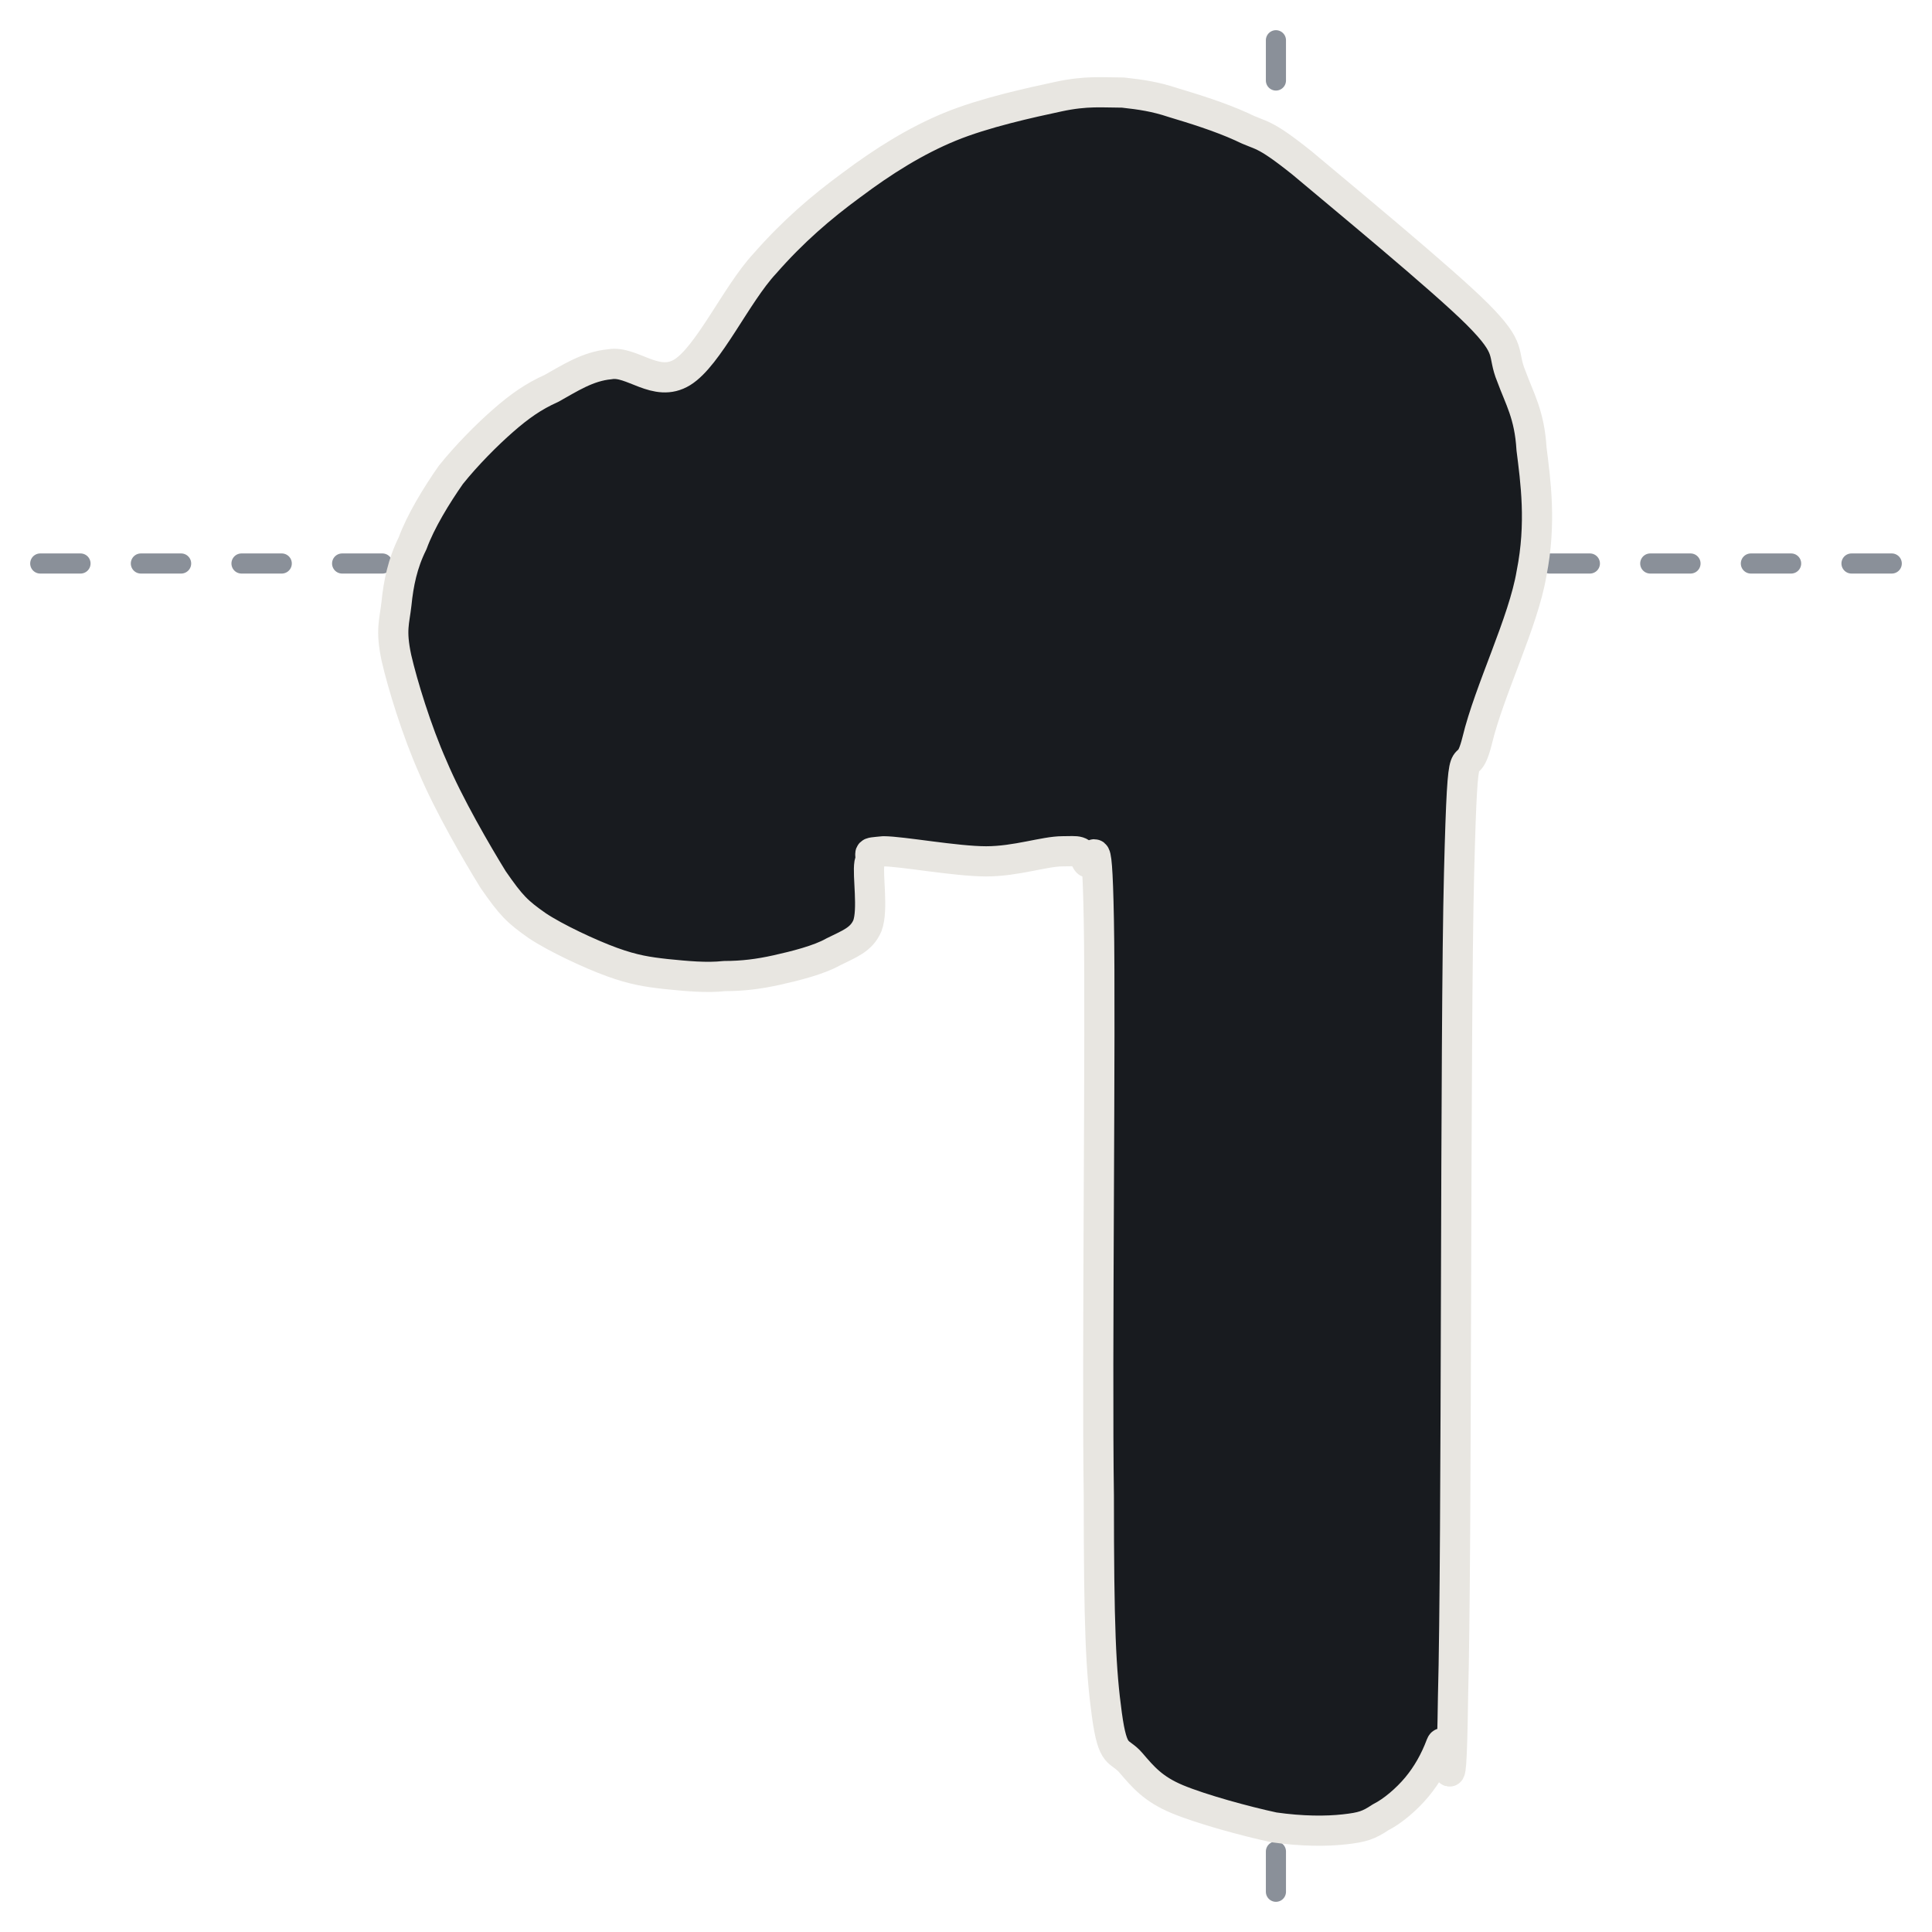
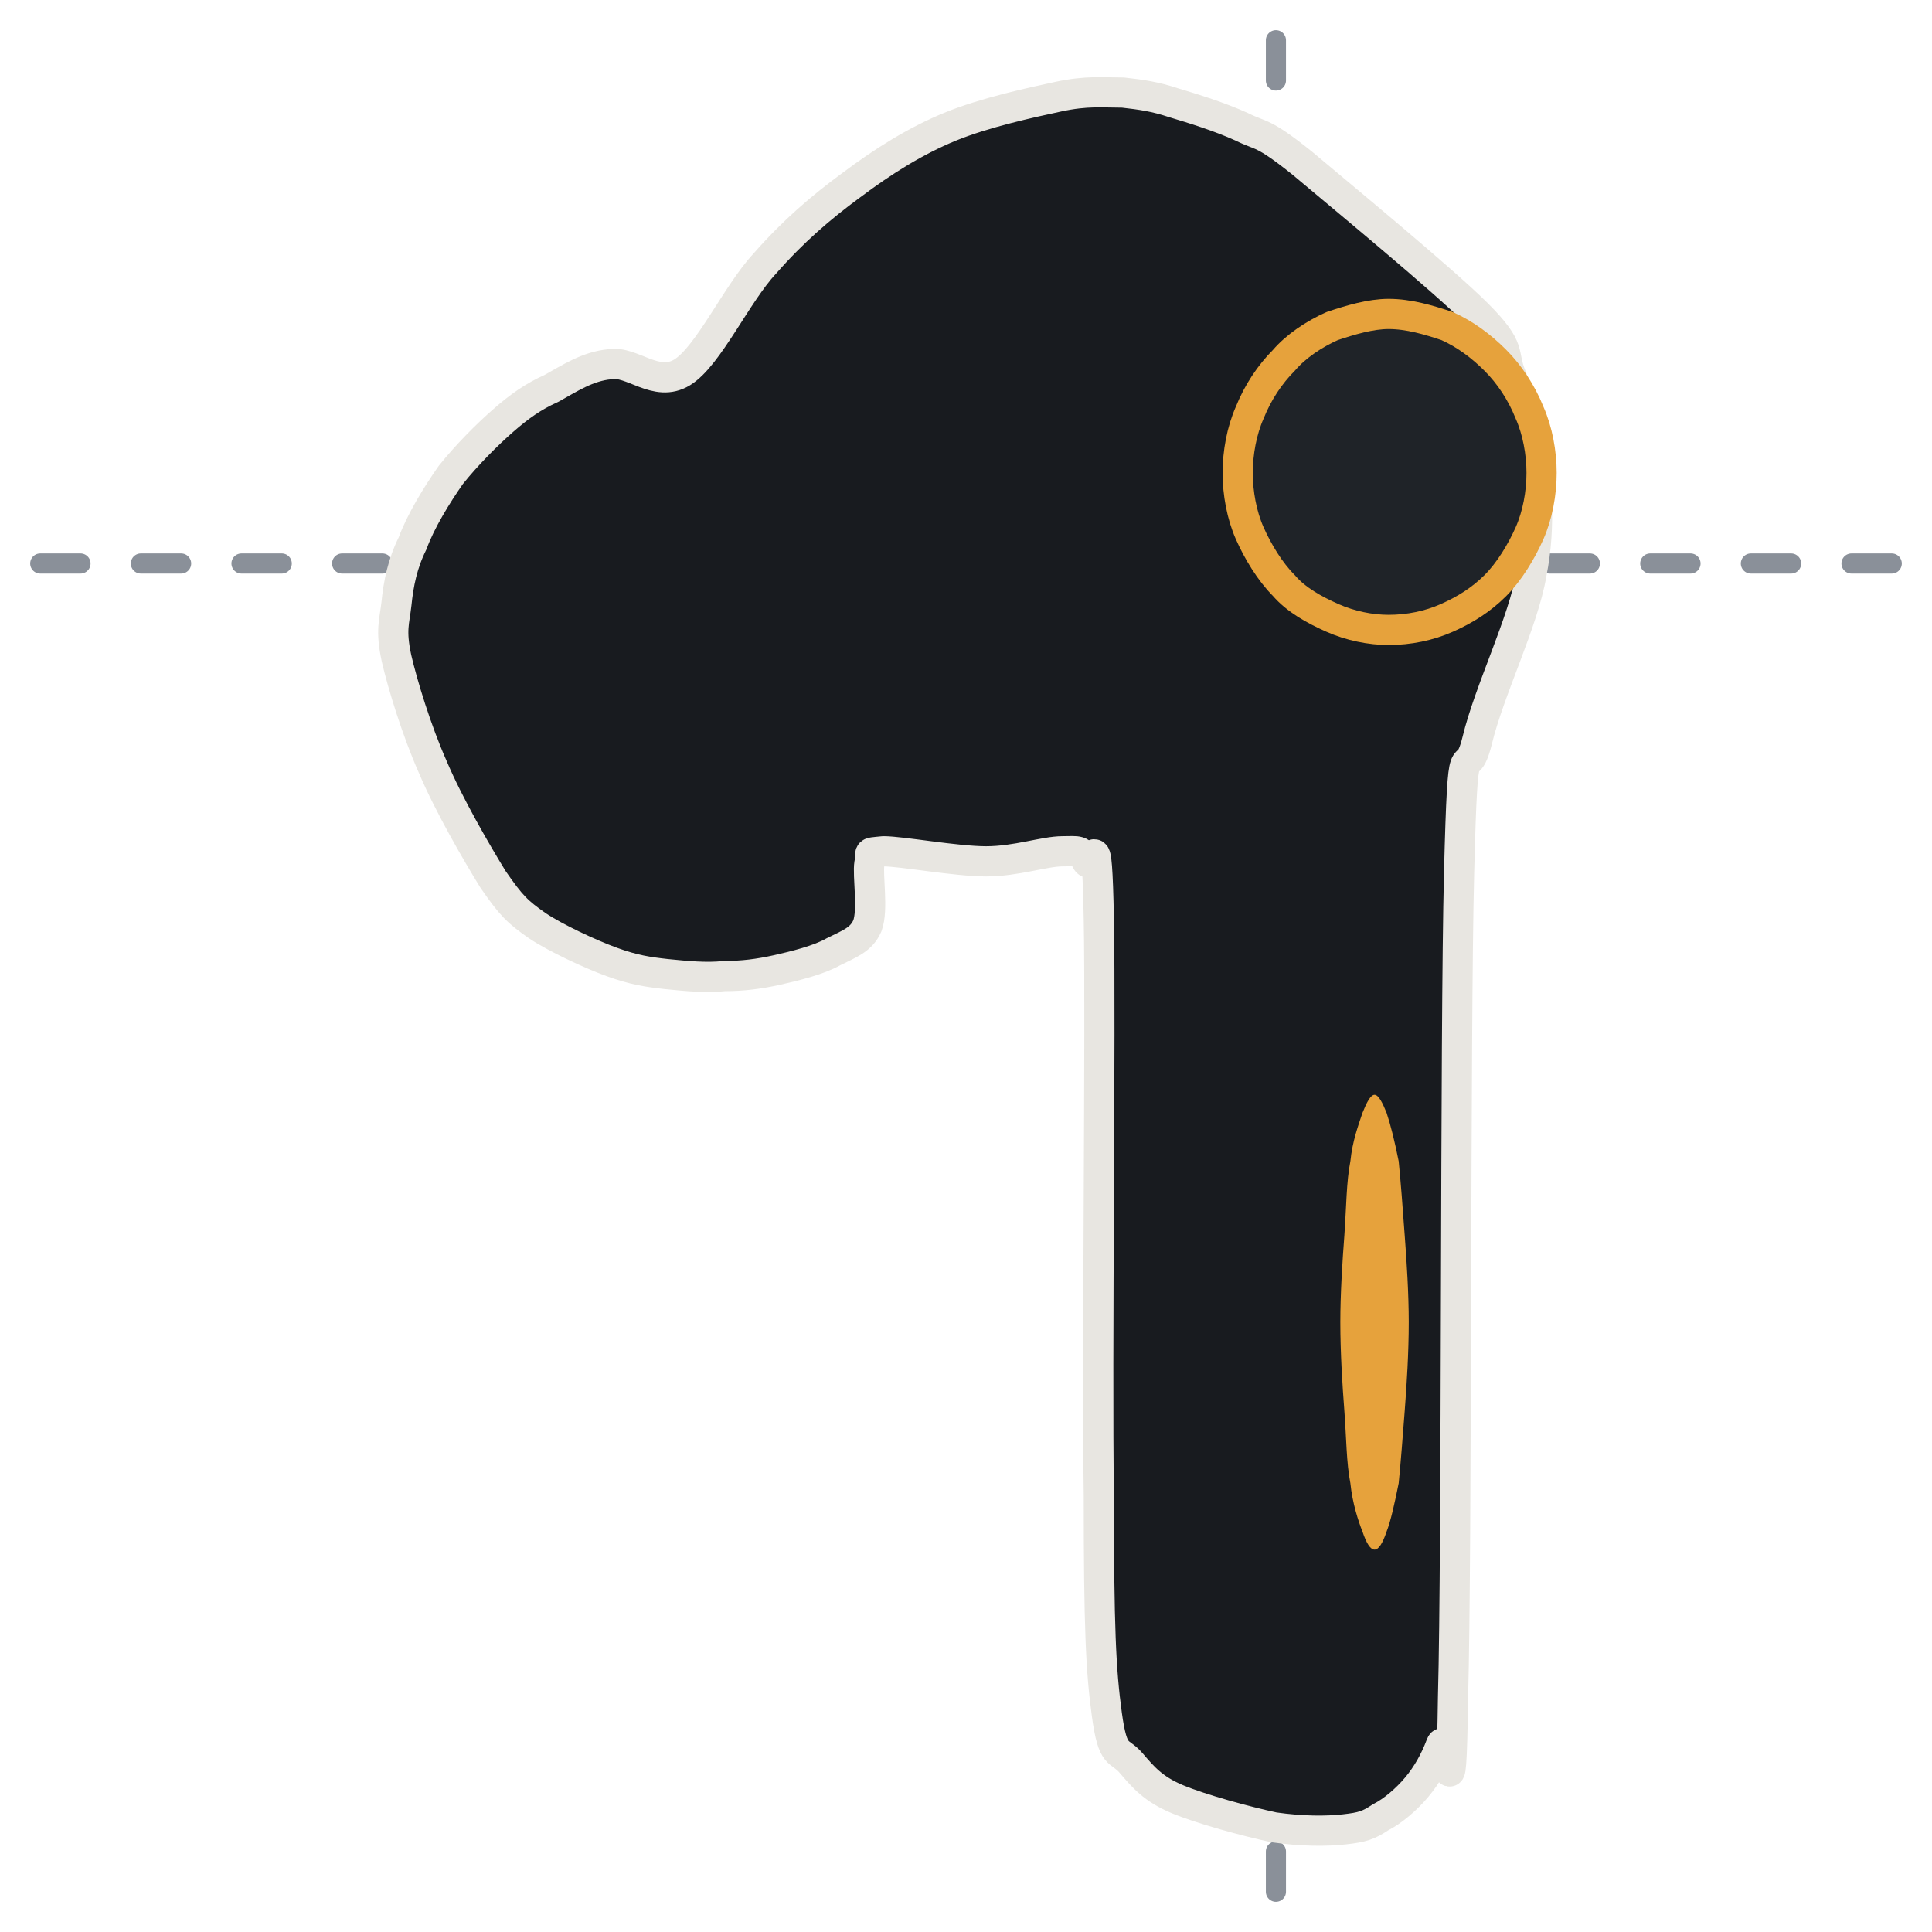
<svg xmlns="http://www.w3.org/2000/svg" viewBox="0 0 96 96" width="96" height="96" role="img" aria-label="EarFun Air Pro 2 / ATVEL Tune S5 Pro left earbud">
  <path d="M63.4 2.0L63.4 4.0M63.4 7.0L63.4 9.0M63.4 12.0L63.4 14.0M63.4 17.0L63.4 19.0M63.4 22.0L63.4 24.0M63.4 27.0L63.4 29.0M63.4 32.0L63.4 34.0M63.4 37.0L63.4 39.0M63.4 42.0L63.4 44.0M63.4 47.0L63.4 49.0M63.4 52.0L63.4 54.0M63.4 57.0L63.4 59.0M63.4 62.0L63.4 64.0M63.4 67.0L63.4 69.0M63.4 72.0L63.4 74.0M63.4 77.0L63.4 79.0M63.4 82.0L63.4 84.0M63.4 87.0L63.4 89.0M63.4 92.0L63.4 94.0M2.0 28.0L4.0 28.0M7.0 28.0L9.0 28.0M12.0 28.0L14.0 28.0M17.0 28.0L19.0 28.0M22.0 28.0L24.0 28.0M27.0 28.0L29.0 28.0M32.0 28.0L34.0 28.0M37.0 28.0L39.0 28.0M42.0 28.0L44.0 28.0M47.0 28.0L49.0 28.0M52.0 28.0L54.0 28.0M57.0 28.0L59.0 28.0M62.0 28.0L64.0 28.0M67.0 28.0L69.0 28.0M72.0 28.0L74.0 28.0M77.0 28.0L79.0 28.0M82.0 28.0L84.0 28.0M87.0 28.0L89.0 28.0M92.0 28.0L94.0 28.0" fill="none" stroke="#8A9099" stroke-width="1.0" stroke-linecap="round" stroke-linejoin="round" />
  <path d="M52.6 4.8C54.0 4.5 54.8 4.6 55.8 4.6C56.7 4.7 57.4 4.8 58.3 5.1C59.3 5.4 60.6 5.8 61.7 6.3C62.7 6.8 62.7 6.5 64.7 8.1C66.6 9.7 71.7 13.9 73.4 15.6C75.2 17.4 74.6 17.5 75.1 18.7C75.5 19.8 76.0 20.6 76.1 22.3C76.3 23.9 76.6 26.0 76.1 28.5C75.7 30.9 74.0 34.3 73.4 36.8C72.8 39.2 72.7 35.5 72.5 43.4C72.3 51.3 72.4 77.1 72.2 84.3C72.1 91.5 71.9 85.9 71.6 86.7C71.3 87.5 70.9 88.2 70.4 88.8C69.9 89.4 69.2 90.0 68.6 90.3C68.0 90.7 67.7 90.8 66.8 90.9C65.9 91.0 64.7 91.0 63.3 90.8C61.9 90.5 59.7 89.9 58.5 89.4C57.3 88.9 56.8 88.3 56.2 87.6C55.6 86.9 55.3 87.4 55.0 85.2C54.7 83.0 54.6 80.9 54.6 74.3C54.5 67.7 54.7 50.9 54.6 45.7C54.5 40.4 54.3 43.3 54.0 42.8C53.7 42.2 53.6 42.3 52.8 42.3C51.9 42.3 50.5 42.8 49.0 42.8C47.5 42.8 44.8 42.3 43.9 42.3C42.9 42.4 43.4 42.3 43.2 42.9C43.1 43.5 43.4 45.2 43.1 46.0C42.8 46.7 42.2 46.9 41.4 47.3C40.7 47.7 39.5 48.0 38.6 48.2C37.7 48.4 36.9 48.5 36.0 48.5C35.1 48.6 34.1 48.5 33.1 48.4C32.2 48.3 31.5 48.2 30.4 47.8C29.3 47.4 27.6 46.6 26.7 46.0C25.7 45.3 25.4 45.0 24.5 43.7C23.7 42.4 22.3 40.0 21.5 38.1C20.7 36.3 20.0 34.0 19.7 32.7C19.4 31.3 19.6 30.9 19.7 30.0C19.8 29.0 20.0 28.0 20.5 27.0C20.9 25.9 21.7 24.6 22.4 23.6C23.2 22.6 24.2 21.6 25.0 20.9C25.8 20.2 26.5 19.7 27.4 19.3C28.3 18.8 29.2 18.2 30.3 18.1C31.4 17.9 32.6 19.3 33.9 18.5C35.2 17.7 36.6 14.6 38.0 13.1C39.4 11.5 40.8 10.3 42.3 9.2C43.9 8.0 45.5 7.0 47.2 6.3C48.9 5.6 51.2 5.1 52.6 4.8Z" fill="#181B1F" stroke="#E8E6E1" stroke-width="1.5" stroke-linecap="round" stroke-linejoin="round" />
+   <path d="M70.0 65.7C70.0 67.2 69.9 68.8 69.8 70.1C69.7 71.4 69.6 72.7 69.5 73.7C69.3 74.7 69.1 75.6 68.9 76.1C68.7 76.7 68.5 77.0 68.3 77.0C68.1 77.0 67.9 76.7 67.7 76.1C67.5 75.6 67.2 74.7 67.1 73.7C66.9 72.7 66.9 71.4 66.8 70.1C66.7 68.8 66.6 67.2 66.6 65.7C66.6 64.3 66.7 62.7 66.8 61.4C66.9 60.0 66.9 58.7 67.1 57.7C67.2 56.7 67.5 55.9 67.7 55.3C67.9 54.8 68.1 54.4 68.3 54.4C68.5 54.4 68.7 54.8 68.9 55.3C69.1 55.9 69.3 56.7 69.5 57.7C69.6 58.7 69.7 60.0 69.8 61.4C69.9 62.7 70.0 64.3 70.0 65.7Z" fill="#E6A23C" />
+   <path d="M76.6 23.5C76.6 24.5 76.4 25.6 76.0 26.5C75.6 27.4 75.0 28.4 74.3 29.1C73.6 29.8 72.8 30.3 71.9 30.7C71.0 31.1 70.0 31.3 69.0 31.3C68.1 31.3 67.1 31.1 66.2 30.7C65.3 30.3 64.4 29.8 63.8 29.1C63.1 28.4 62.5 27.4 62.1 26.5C61.7 25.6 61.5 24.5 61.5 23.5C61.5 22.5 61.7 21.4 62.1 20.5C62.5 19.5 63.1 18.6 63.8 17.9C64.4 17.2 65.3 16.6 66.2 16.2C67.1 15.9 68.1 15.6 69.0 15.6C70.0 15.6 71.0 15.9 71.9 16.2C72.8 16.6 73.6 17.2 74.3 17.9C75.0 18.6 75.6 19.5 76.0 20.5C76.4 21.4 76.6 22.5 76.6 23.5Z" fill="#1F2328" stroke="#E6A23C" stroke-width="1.5" stroke-linecap="round" stroke-linejoin="round" />
</svg>
